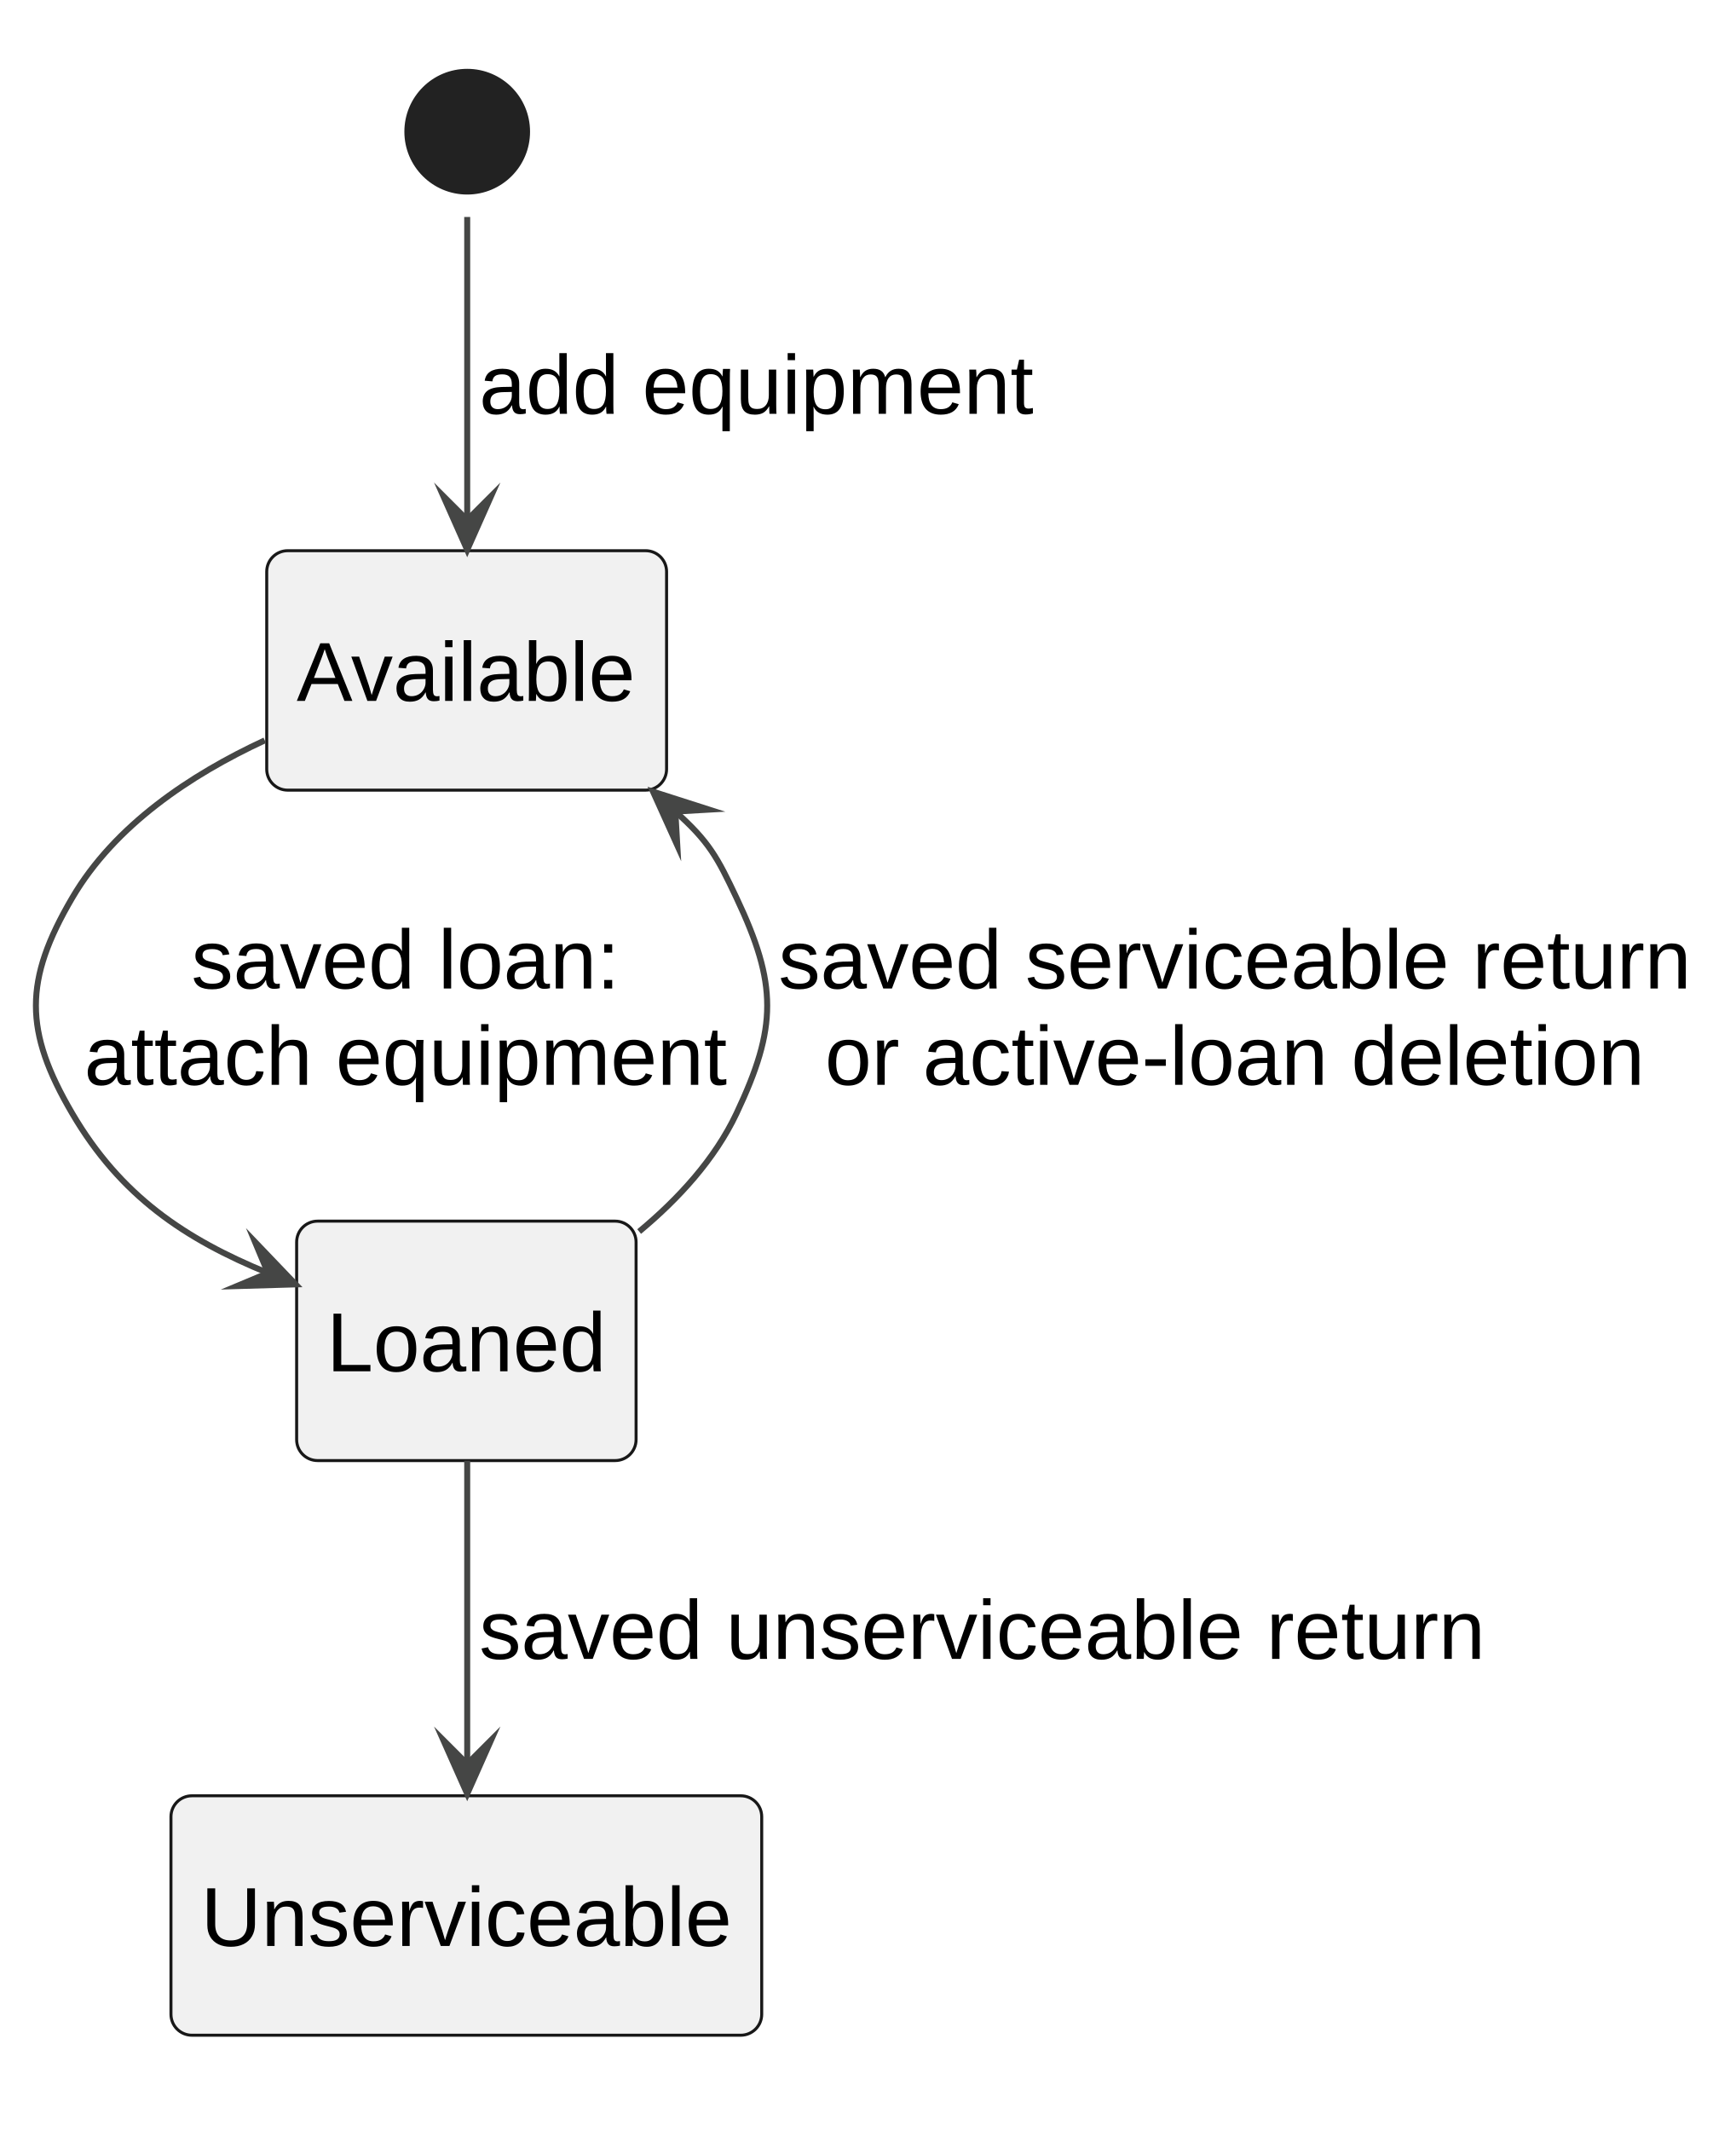
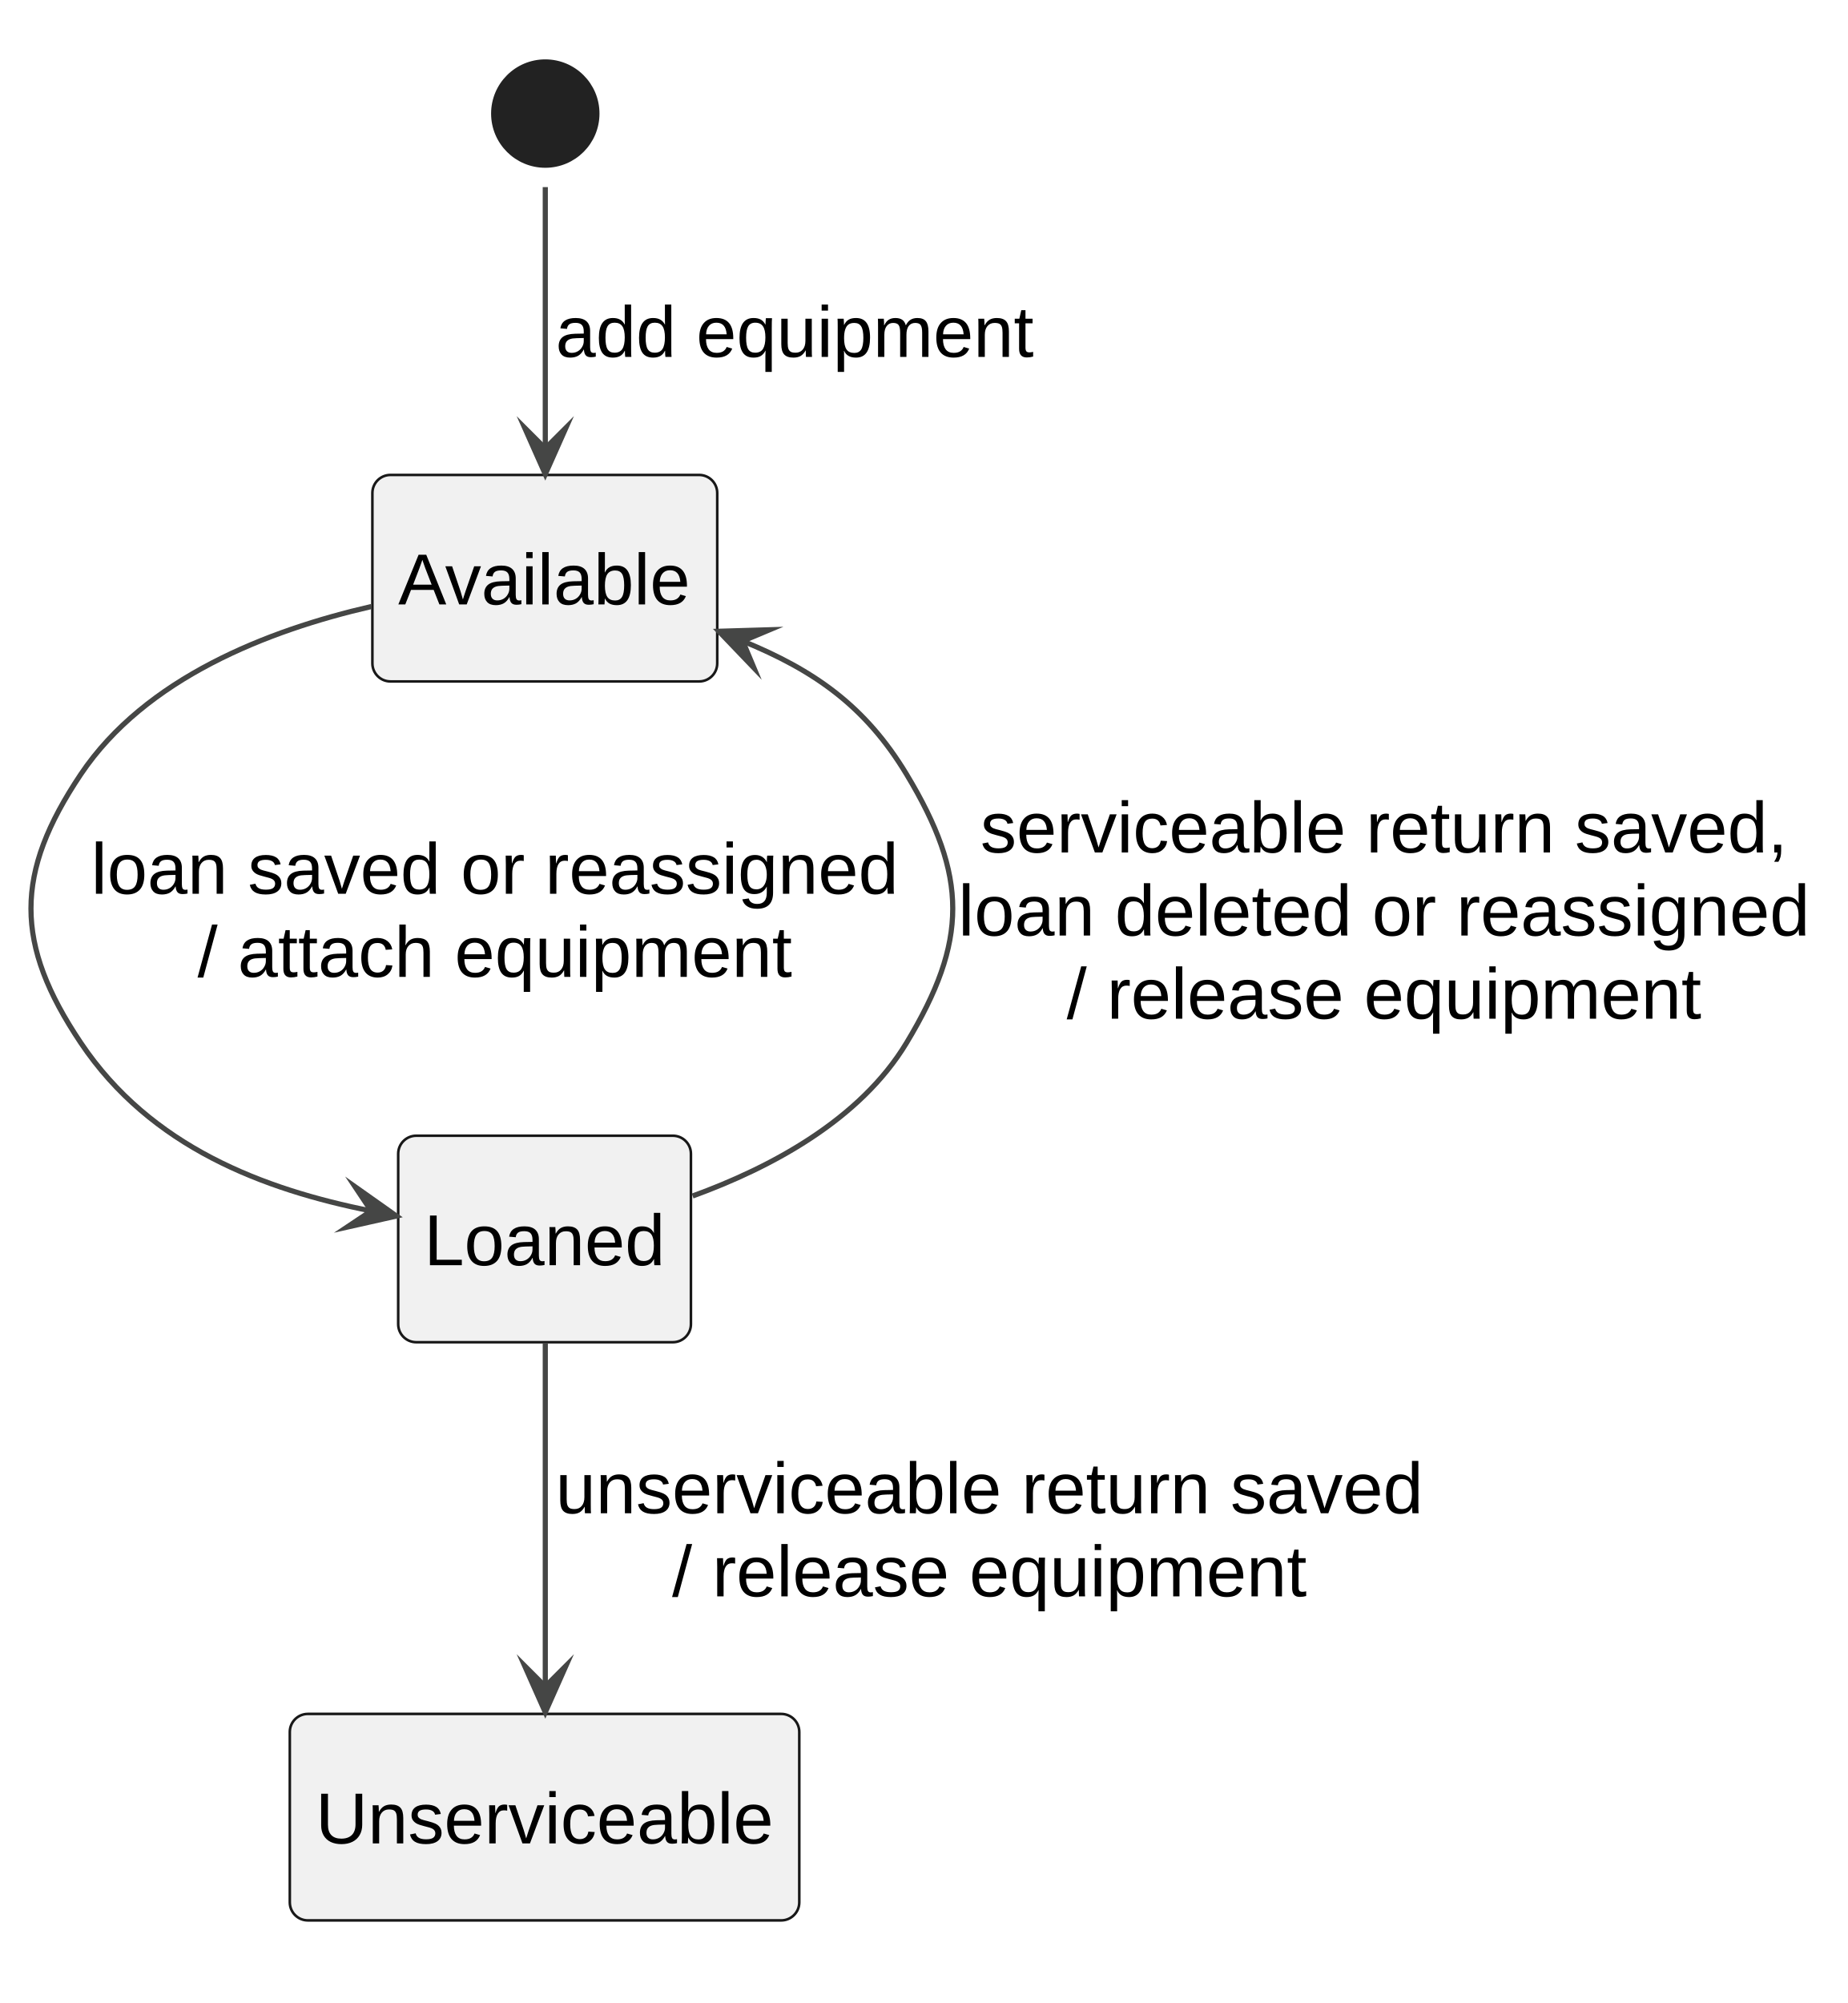
- <svg xmlns="http://www.w3.org/2000/svg" version="1.1" data-diagram-type="STATE" style="width:290px;height:356px;background:#FFFFFF;" width="290px" height="356px" viewBox="0 0 290 356" zoomAndPan="magnify" preserveAspectRatio="none" contentStyleType="text/css">
+ <svg xmlns="http://www.w3.org/2000/svg" version="1.1" data-diagram-type="STATE" style="width:358px;height:388px;background:#FFFFFF;" width="358px" height="388px" viewBox="0 0 358 388" zoomAndPan="magnify" preserveAspectRatio="none" contentStyleType="text/css">
  <defs />
  <g font-family="sans-serif" lengthAdjust="spacing">
-     <rect x="44.566" y="92" width="66.813" height="40" fill="#F1F1F1" style="stroke:#181818;stroke-width:0.5;" rx="3.5" ry="3.5" />
-     <text x="49.566" y="117.083" fill="#000" font-size="14" textLength="56.813" font-family="Arial">Available</text>
-     <rect x="49.566" y="204" width="56.717" height="40" fill="#F1F1F1" style="stroke:#181818;stroke-width:0.5;" rx="3.5" ry="3.5" />
-     <text x="54.566" y="229.083" fill="#000" font-size="14" textLength="46.717" font-family="Arial">Loaned</text>
-     <rect x="28.566" y="300" width="98.71" height="40" fill="#F1F1F1" style="stroke:#181818;stroke-width:0.5;" rx="3.5" ry="3.5" />
-     <text x="33.566" y="325.083" fill="#000" font-size="14" textLength="88.71" font-family="Arial">Unserviceable</text>
+     <rect x="72.149" y="92" width="66.813" height="40" fill="#F1F1F1" style="stroke:#181818;stroke-width:0.5;" rx="3.5" ry="3.5" />
+     <text x="77.149" y="117.083" fill="#000" font-size="14" textLength="56.813" font-family="Arial">Available</text>
+     <rect x="77.149" y="220" width="56.717" height="40" fill="#F1F1F1" style="stroke:#181818;stroke-width:0.5;" rx="3.5" ry="3.5" />
+     <text x="82.149" y="245.083" fill="#000" font-size="14" textLength="46.717" font-family="Arial">Loaned</text>
+     <rect x="56.149" y="332" width="98.71" height="40" fill="#F1F1F1" style="stroke:#181818;stroke-width:0.5;" rx="3.5" ry="3.5" />
+     <text x="61.149" y="357.083" fill="#000" font-size="14" textLength="88.71" font-family="Arial">Unserviceable</text>
    <g class="start_entity" data-qualified-name=".start." id="ent0004" data-source-line="10">
-       <ellipse cx="78.066" cy="22" rx="10" ry="10" fill="#222" style="stroke:#222;stroke-width:1;" />
+       <ellipse cx="105.649" cy="22" rx="10" ry="10" fill="#222" style="stroke:#222;stroke-width:1;" />
    </g>
    <g class="link" data-entity-1="ent0004" data-entity-2="ent0001" id="lnk5" data-link-type="dependency">
-       <polygon points="78.066,91.864,82.066,82.864,78.066,86.864,74.066,82.864,78.066,91.864" fill="#454645" style="stroke:#454645;stroke-width:1;stroke-linejoin:miter;stroke-miterlimit:10;" />
-       <path d="M78.066,36.243 C78.066,50.357 78.066,69.785 78.066,86.864" style="stroke:#454645;stroke-width:1;" fill="none" />
-       <text x="80.066" y="69.132" fill="#000" font-size="14" textLength="92.627" font-family="Arial">add equipment</text>
+       <polygon points="105.649,91.864,109.649,82.864,105.649,86.864,101.649,82.864,105.649,91.864" fill="#454645" style="stroke:#454645;stroke-width:1;stroke-linejoin:miter;stroke-miterlimit:10;" />
+       <path d="M105.649,36.243 C105.649,50.357 105.649,69.785 105.649,86.864" style="stroke:#454645;stroke-width:1;" fill="none" />
+       <text x="107.649" y="69.132" fill="#000" font-size="14" textLength="92.627" font-family="Arial">add equipment</text>
    </g>
    <g class="link" data-entity-1="ent0001" data-entity-2="ent0002" id="lnk6" data-link-type="dependency">
-       <polygon points="49.405,214.566,42.596,207.451,44.779,212.669,39.561,214.853,49.405,214.566" fill="#454645" style="stroke:#454645;stroke-width:1;stroke-linejoin:miter;stroke-miterlimit:10;" />
-       <path d="M44.238,123.687 C31.866,129.419 19.17,137.872 12.066,150 C3.978,163.806 3.978,172.194 12.066,186 C20.166,199.828 30.909,206.982 44.779,212.669" style="stroke:#454645;stroke-width:1;" fill="none" />
-       <text x="31.966" y="165.132" fill="#000" font-size="14" textLength="71.606" font-family="Arial">saved loan:</text>
-       <text x="14.066" y="181.23" fill="#000" font-size="14" textLength="107.406" font-family="Arial">attach equipment</text>
+       <polygon points="76.819,235.555,68.777,229.869,71.916,234.576,67.209,237.714,76.819,235.555" fill="#454645" style="stroke:#454645;stroke-width:1;stroke-linejoin:miter;stroke-miterlimit:10;" />
+       <path d="M71.947,117.49 C51.96,122.077 28.157,131.334 15.649,150 C2.784,169.199 2.784,182.801 15.649,202 C29.191,222.209 51.072,230.411 71.916,234.576" style="stroke:#454645;stroke-width:1;" fill="none" />
+       <text x="17.649" y="173.132" fill="#000" font-size="14" textLength="156.434" font-family="Arial">loan saved or reassigned</text>
+       <text x="38.273" y="189.23" fill="#000" font-size="14" textLength="115.186" font-family="Arial">/ attach equipment</text>
    </g>
    <g class="link" data-entity-1="ent0002" data-entity-2="ent0001" id="lnk7" data-link-type="dependency">
-       <polygon points="109.112,132.251,113.168,141.226,112.844,135.578,118.492,135.254,109.112,132.251" fill="#454645" style="stroke:#454645;stroke-width:1;stroke-linejoin:miter;stroke-miterlimit:10;" />
-       <path d="M106.796,205.74 C113.344,200.306 119.437,193.682 123.066,186 C129.9,171.533 129.9,164.467 123.066,150 C119.869,143.233 118.492,140.613 112.844,135.578" style="stroke:#454645;stroke-width:1;" fill="none" />
-       <text x="130.066" y="165.132" fill="#000" font-size="14" textLength="152.523" font-family="Arial">saved serviceable return</text>
-       <text x="137.841" y="181.23" fill="#000" font-size="14" textLength="136.972" font-family="Arial">or active-loan deletion</text>
+       <polygon points="139.269,122.283,146.082,129.395,143.896,124.177,149.114,121.991,139.269,122.283" fill="#454645" style="stroke:#454645;stroke-width:1;stroke-linejoin:miter;stroke-miterlimit:10;" />
+       <path d="M134.196,231.674 C149.341,226.176 166.639,216.953 175.649,202 C187.576,182.205 187.576,169.795 175.649,150 C167.633,136.695 157.682,129.822 143.896,124.177" style="stroke:#454645;stroke-width:1;" fill="none" />
+       <text x="189.945" y="165.132" fill="#000" font-size="14" textLength="156.413" font-family="Arial">serviceable return saved,</text>
+       <text x="185.649" y="181.23" fill="#000" font-size="14" textLength="165.006" font-family="Arial">loan deleted or reassigned</text>
+       <text x="206.669" y="197.329" fill="#000" font-size="14" textLength="122.965" font-family="Arial">/ release equipment</text>
    </g>
    <g class="link" data-entity-1="ent0002" data-entity-2="ent0003" id="lnk8" data-link-type="dependency">
-       <polygon points="78.066,299.683,82.066,290.683,78.066,294.683,74.066,290.683,78.066,299.683" fill="#454645" style="stroke:#454645;stroke-width:1;stroke-linejoin:miter;stroke-miterlimit:10;" />
-       <path d="M78.066,244.022 C78.066,260.224 78.066,278.398 78.066,294.683" style="stroke:#454645;stroke-width:1;" fill="none" />
-       <text x="80.066" y="277.132" fill="#000" font-size="14" textLength="168.096" font-family="Arial">saved unserviceable return</text>
+       <polygon points="105.649,331.69,109.649,322.69,105.649,326.69,101.649,322.69,105.649,331.69" fill="#454645" style="stroke:#454645;stroke-width:1;stroke-linejoin:miter;stroke-miterlimit:10;" />
+       <path d="M105.649,260.161 C105.649,280.227 105.649,306.568 105.649,326.69" style="stroke:#454645;stroke-width:1;" fill="none" />
+       <text x="107.649" y="293.132" fill="#000" font-size="14" textLength="168.096" font-family="Arial">unserviceable return saved</text>
+       <text x="130.214" y="309.23" fill="#000" font-size="14" textLength="122.965" font-family="Arial">/ release equipment</text>
    </g>
  </g>
</svg>
